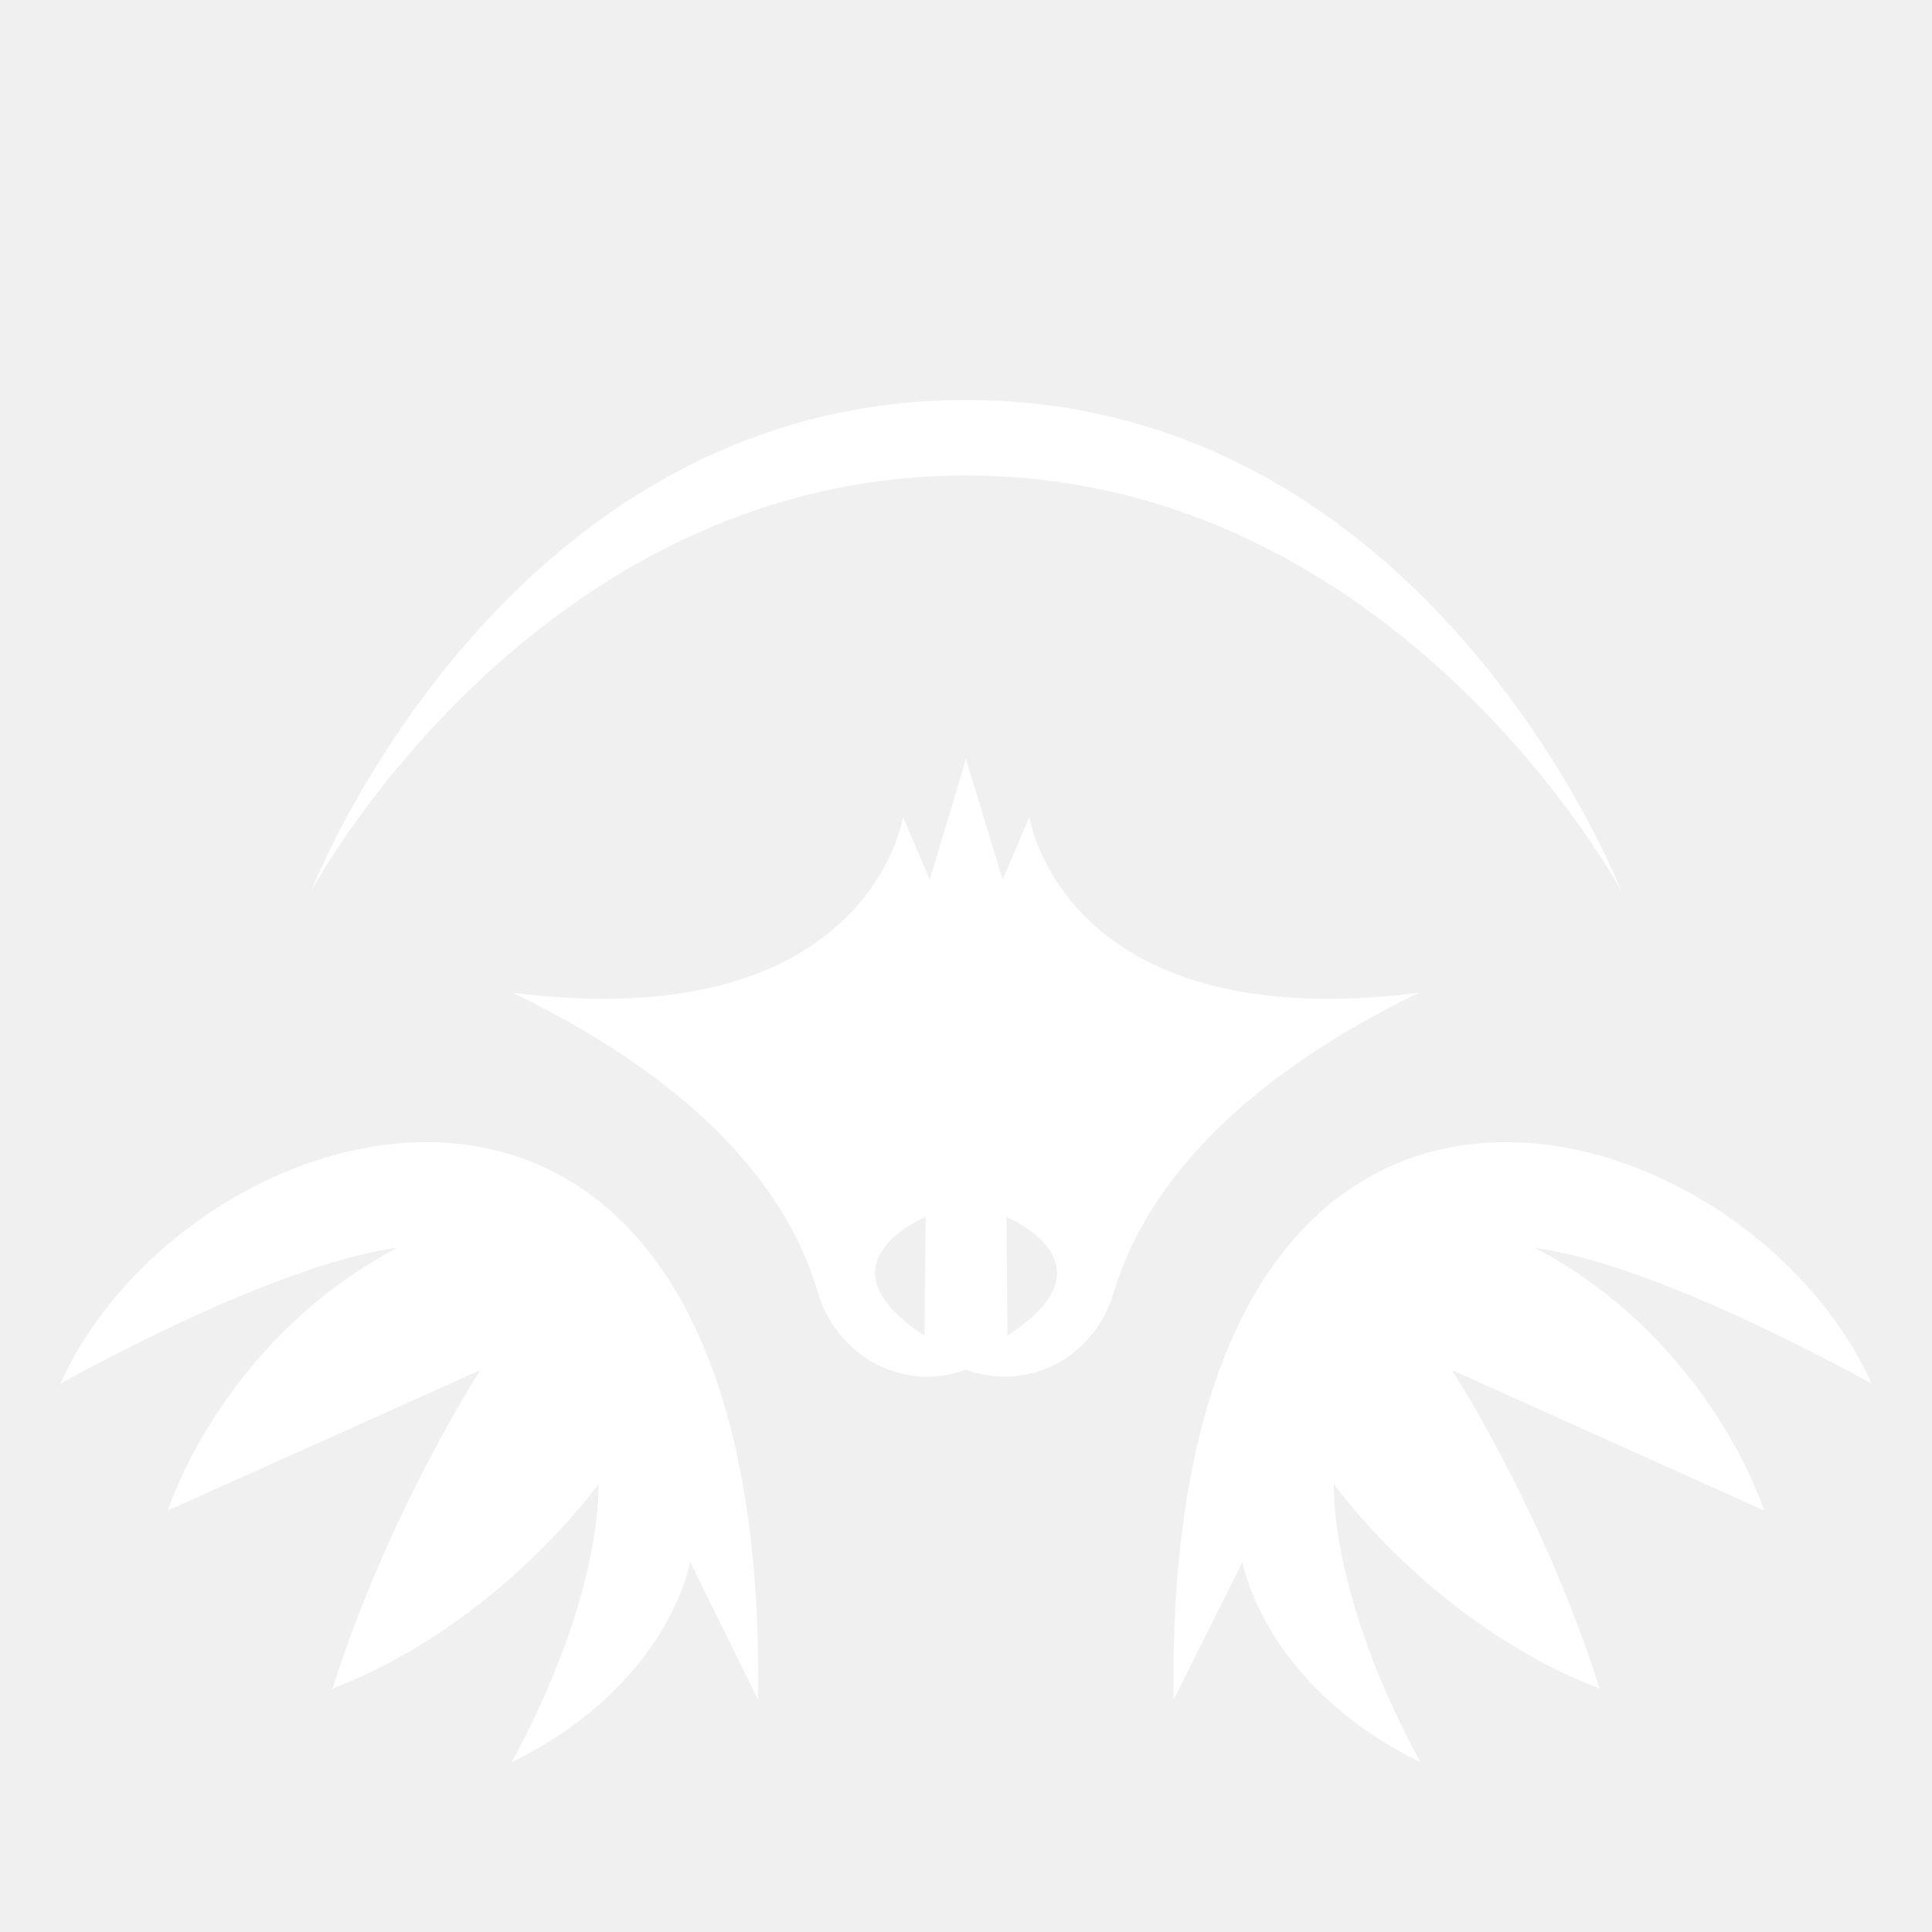
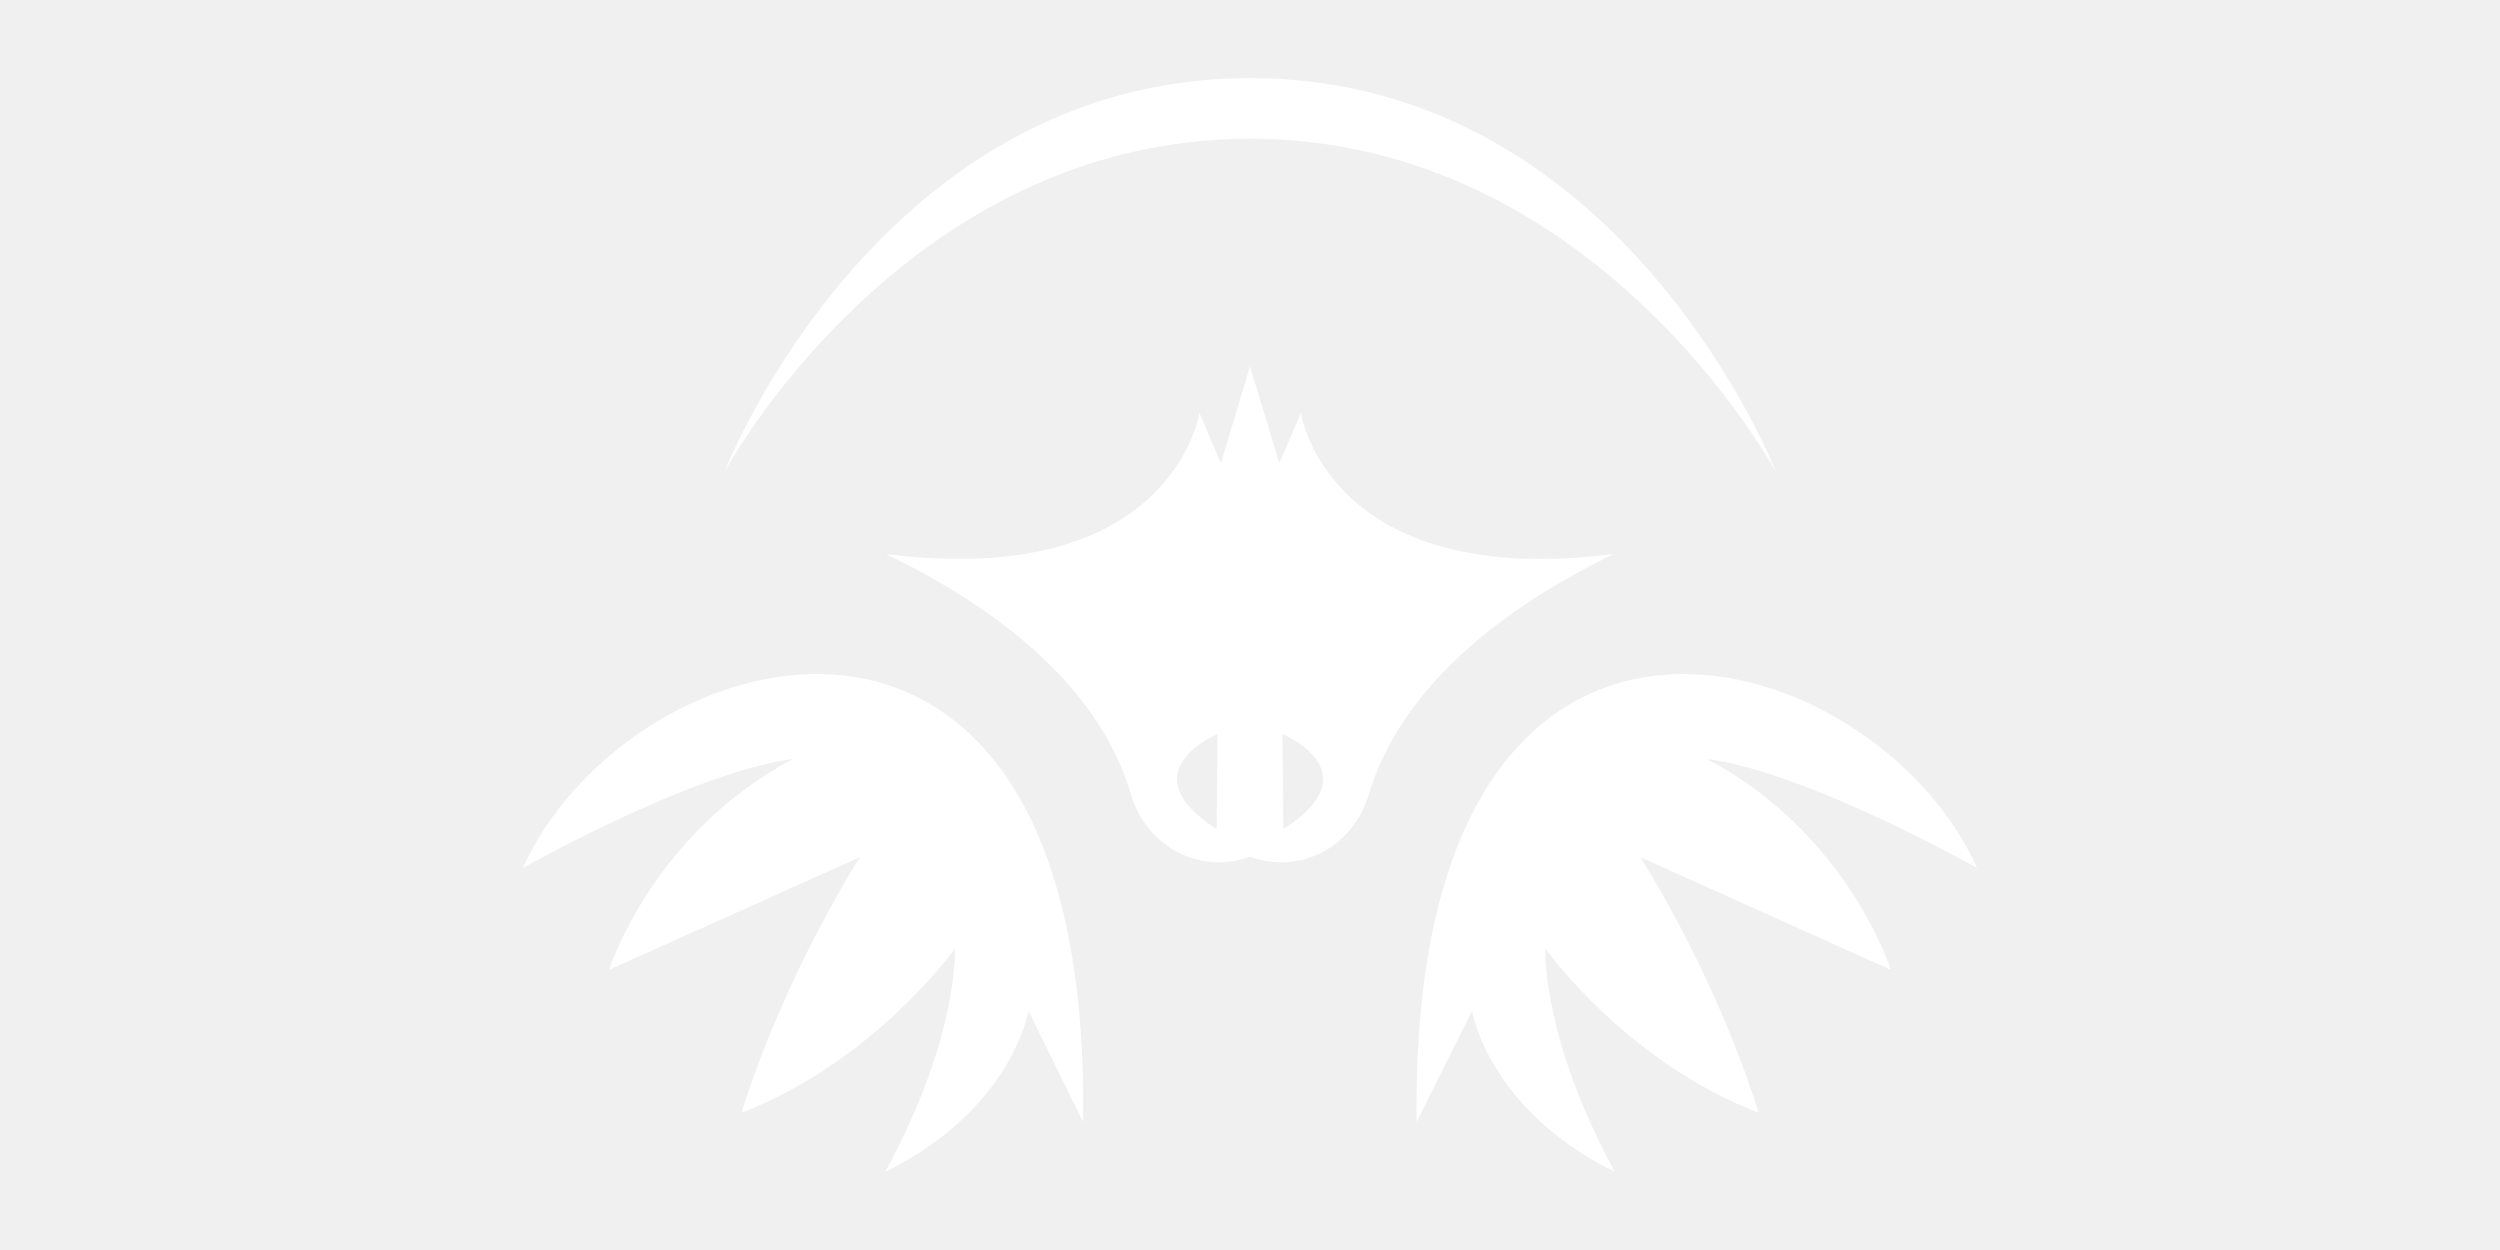
- <svg xmlns="http://www.w3.org/2000/svg" viewBox="0 0 512 512" width="512" height="512">
-   <g class="" transform="translate(0,0)" style="touch-action: none;">
-     <path d="M256 106C133 106 82.53 236 82.53 236S141.6 126 256 126s173.6 110 173.6 110S379.2 106 256 106zm-.1 94.9v.6l-9.5 31.6-7.1-16.6s-8.8 58.5-103.4 46.6c54.4 26.3 74.2 56.6 80.8 79.3 2.4 8.3 8 15.1 15.4 19.1 7.5 3.8 16 4.4 23.9 1.5 7.9 2.9 16.5 2.3 23.9-1.5 7.4-4 12.9-10.8 15.3-19.1 6.8-22.7 26.7-53 80.8-79.3-94.5 11.9-103.2-46.6-103.2-46.6l-7.1 16.6-9.6-31.6v-.6l-.1.3zM114.6 302.7c-40.06-.8-82.37 27.9-98.6 64 0 0 55.91-31.6 89.2-36-46.62 24.7-60.73 69.6-60.73 69.6l82.83-37.2s-24.3 37.4-39.18 84.4c44.08-17 70.48-54.2 70.48-54.2s1.5 28.7-23 73.7c41.9-20.6 47.3-53.1 47.3-53.1l18 36.6c1.6-108.3-40.9-146.9-86.3-147.8zm282.9 0c-45.4.9-87.9 39.5-86.5 147.8l18.3-36.6s5.3 32.5 47.1 53.1c-24.4-45-22.9-73.7-22.9-73.7s26.3 37.2 70.4 54.2c-14.8-47-39.1-84.4-39.1-84.4l82.7 37.2s-14-44.9-60.7-69.6c33.3 4.4 89.2 36 89.2 36-16.2-36.1-58.6-64.8-98.5-64zm-152.2 19.8-.3 31.4c-29.6-19.1.3-31.4.3-31.4zm21.4 0s30 12.3.3 31.4z" fill="#fff" fill-opacity="1" />
-   </g>
+ <svg xmlns="http://www.w3.org/2000/svg" viewBox="0 0 320 160" width="320" height="160" style="fill:white;fill-rule:nonzero;">
+   <path d="m 160,10 c -47.701,0 -67.274,50.416 -67.274,50.416 0,0 22.908,-42.659 67.274,-42.659 44.366,0 67.324,42.659 67.324,42.659 0,0 -19.546,-50.416 -67.324,-50.416 z m -0.039,36.803 v 0.233 l -3.684,12.255 -2.753,-6.438 c 0,0 -3.413,22.687 -40.1,18.072 21.097,10.199 28.776,21.95 31.335,30.753 0.931,3.219 3.102,5.856 5.972,7.407 2.909,1.474 6.205,1.706 9.269,0.582 3.064,1.125 6.399,0.892 9.269,-0.582 2.87,-1.551 5.003,-4.188 5.934,-7.407 2.637,-8.803 10.355,-20.554 31.335,-30.753 -36.648,4.615 -40.022,-18.072 -40.022,-18.072 l -2.753,6.438 -3.723,-12.255 v -0.233 l -0.039,0.116 z M 105.163,86.283 C 89.628,85.972 73.219,97.102 66.925,111.102 c 0,0 21.683,-12.255 34.593,-13.961 -18.08,9.579 -23.552,26.992 -23.552,26.992 l 32.122,-14.427 c 0,0 -9.424,14.504 -15.194,32.731 17.095,-6.593 27.333,-21.019 27.333,-21.019 0,0 0.582,11.13 -8.92,28.582 16.249,-7.989 18.343,-20.593 18.343,-20.593 l 6.981,14.194 c 0.62,-42 -15.861,-56.97 -33.468,-57.319 z m 109.712,0 c -17.607,0.349 -34.089,15.319 -33.546,57.319 l 7.097,-14.194 c 0,0 2.055,12.604 18.266,20.593 -9.463,-17.452 -8.881,-28.582 -8.881,-28.582 0,0 10.199,14.427 27.302,21.019 -5.74,-18.227 -15.163,-32.731 -15.163,-32.731 l 32.072,14.427 c 0,0 -5.429,-17.413 -23.54,-26.992 12.914,1.706 34.593,13.961 34.593,13.961 -6.283,-14 -22.726,-25.13 -38.199,-24.82 z m -59.025,7.679 -0.116,12.177 c -11.479,-7.407 0.116,-12.177 0.116,-12.177 z m 8.299,0 c 0,0 11.634,4.77 0.116,12.177 z" />
</svg>
